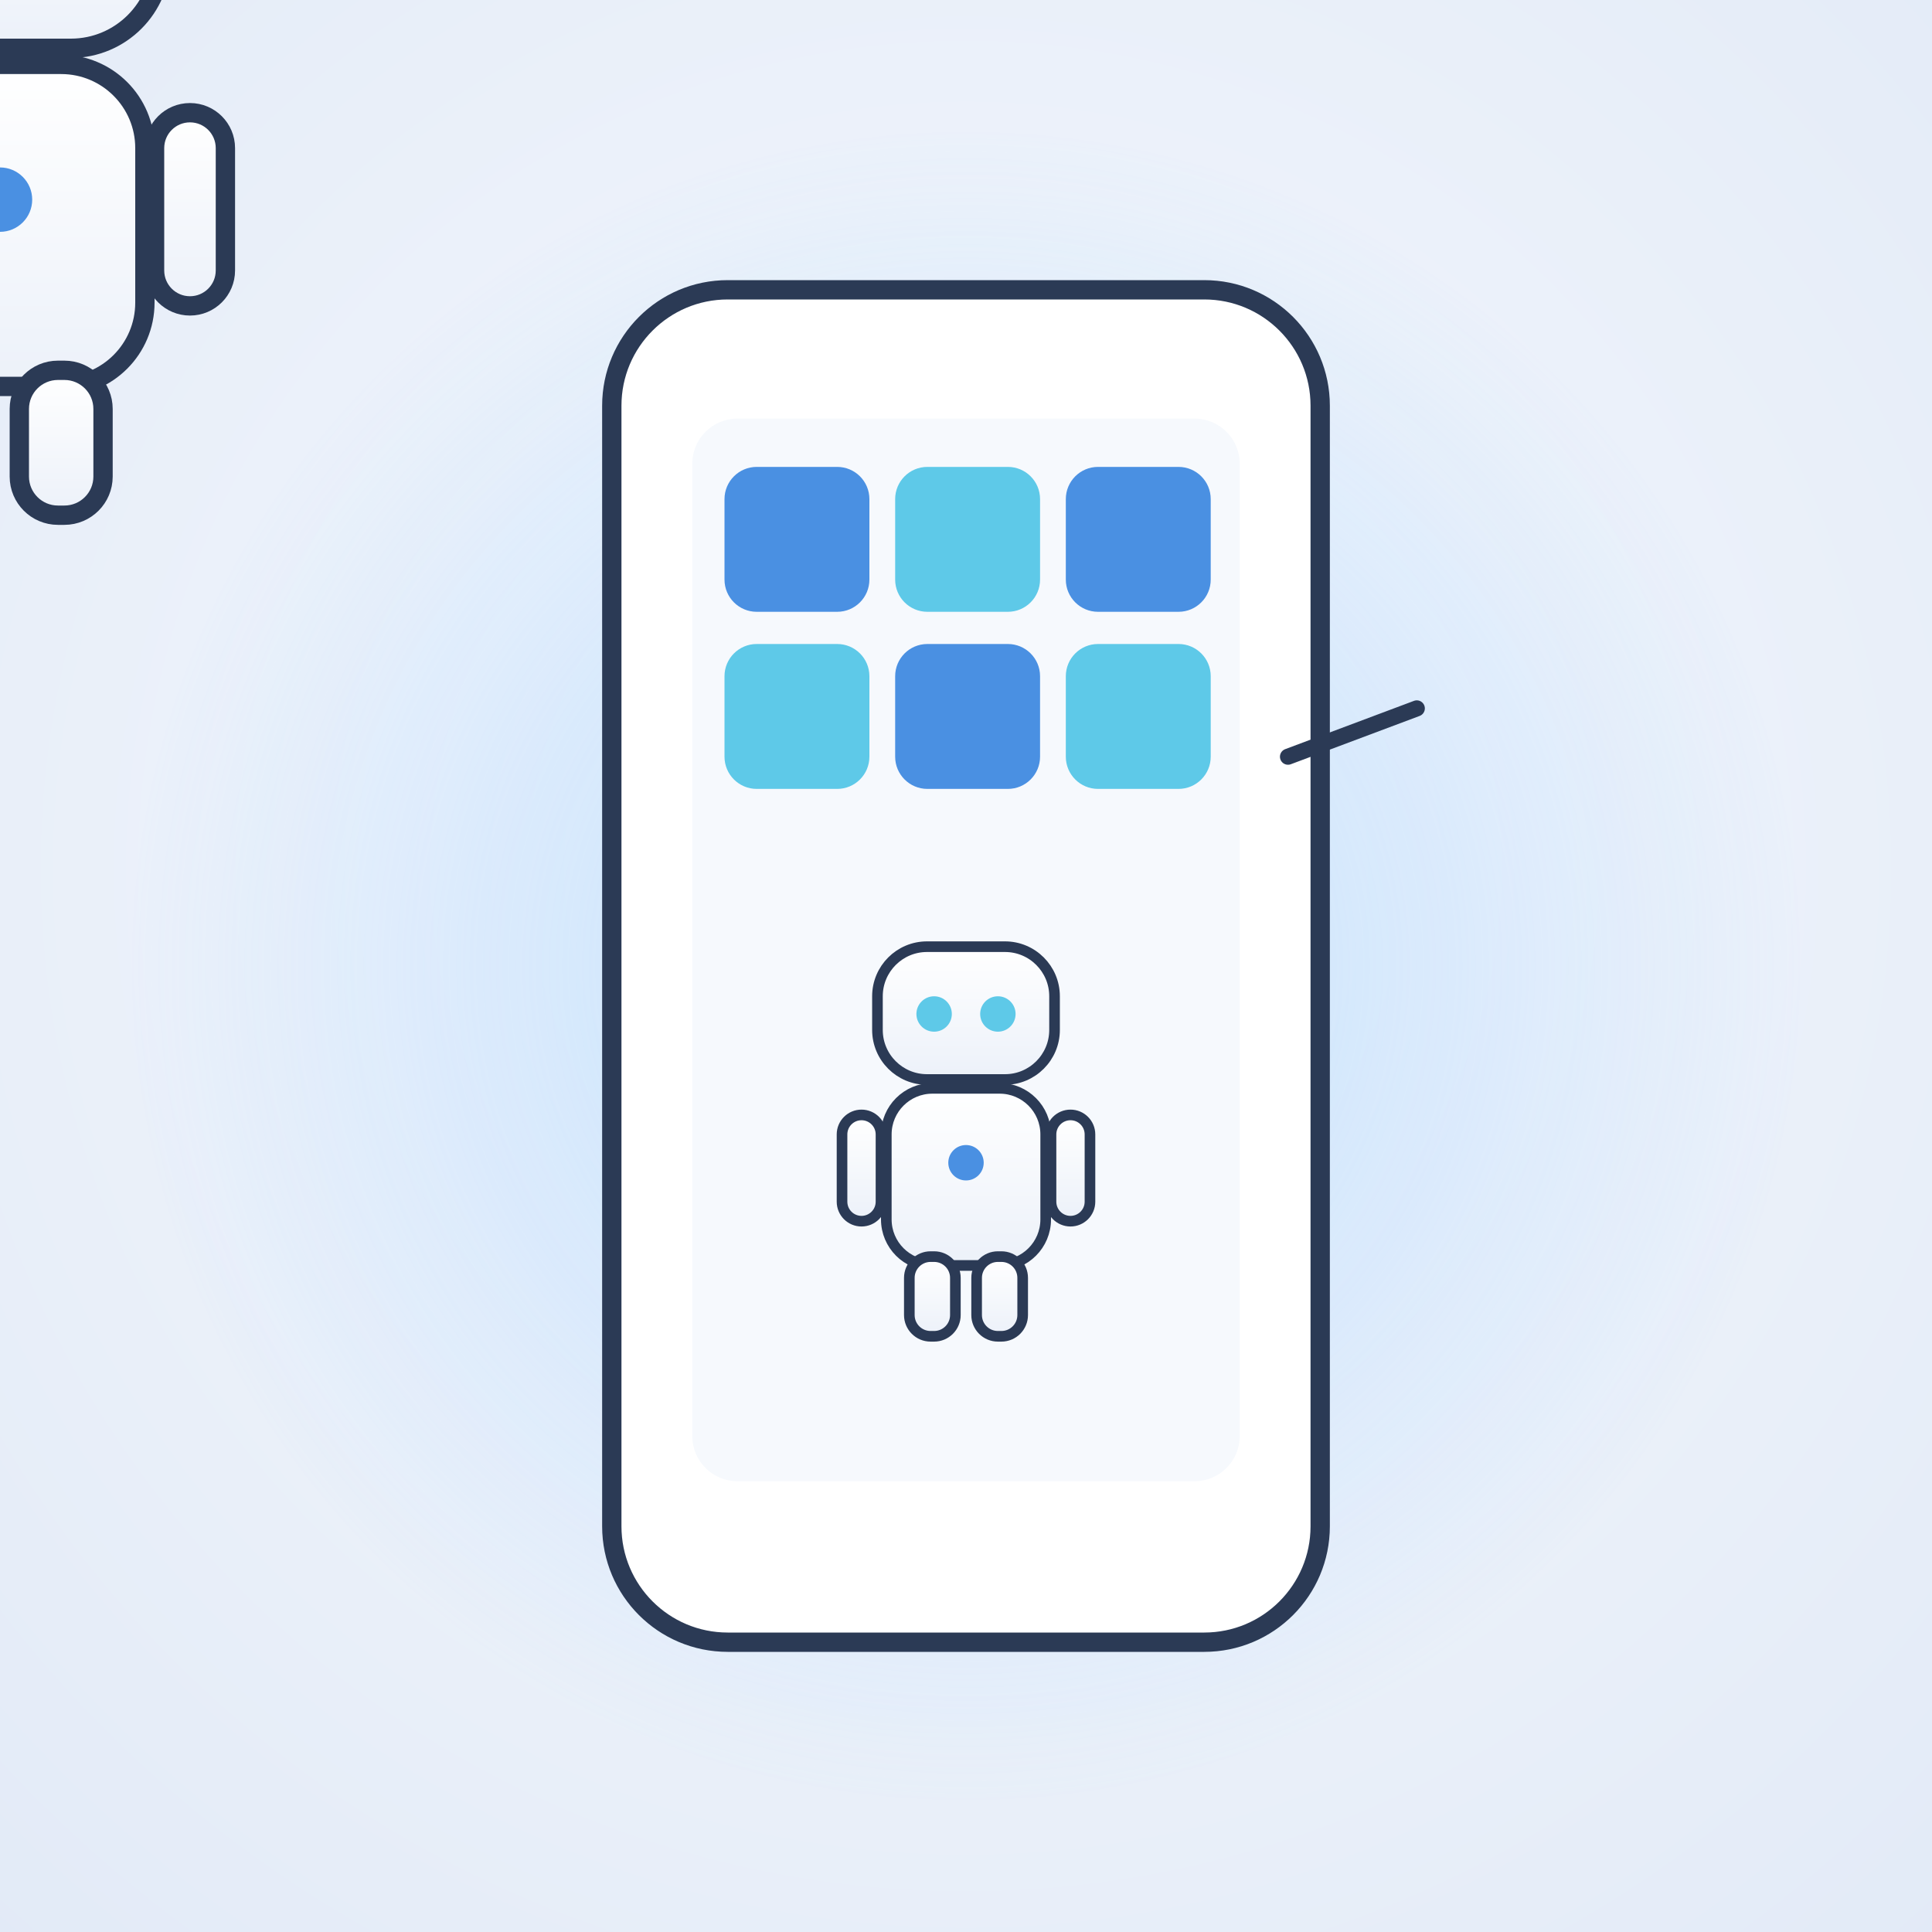
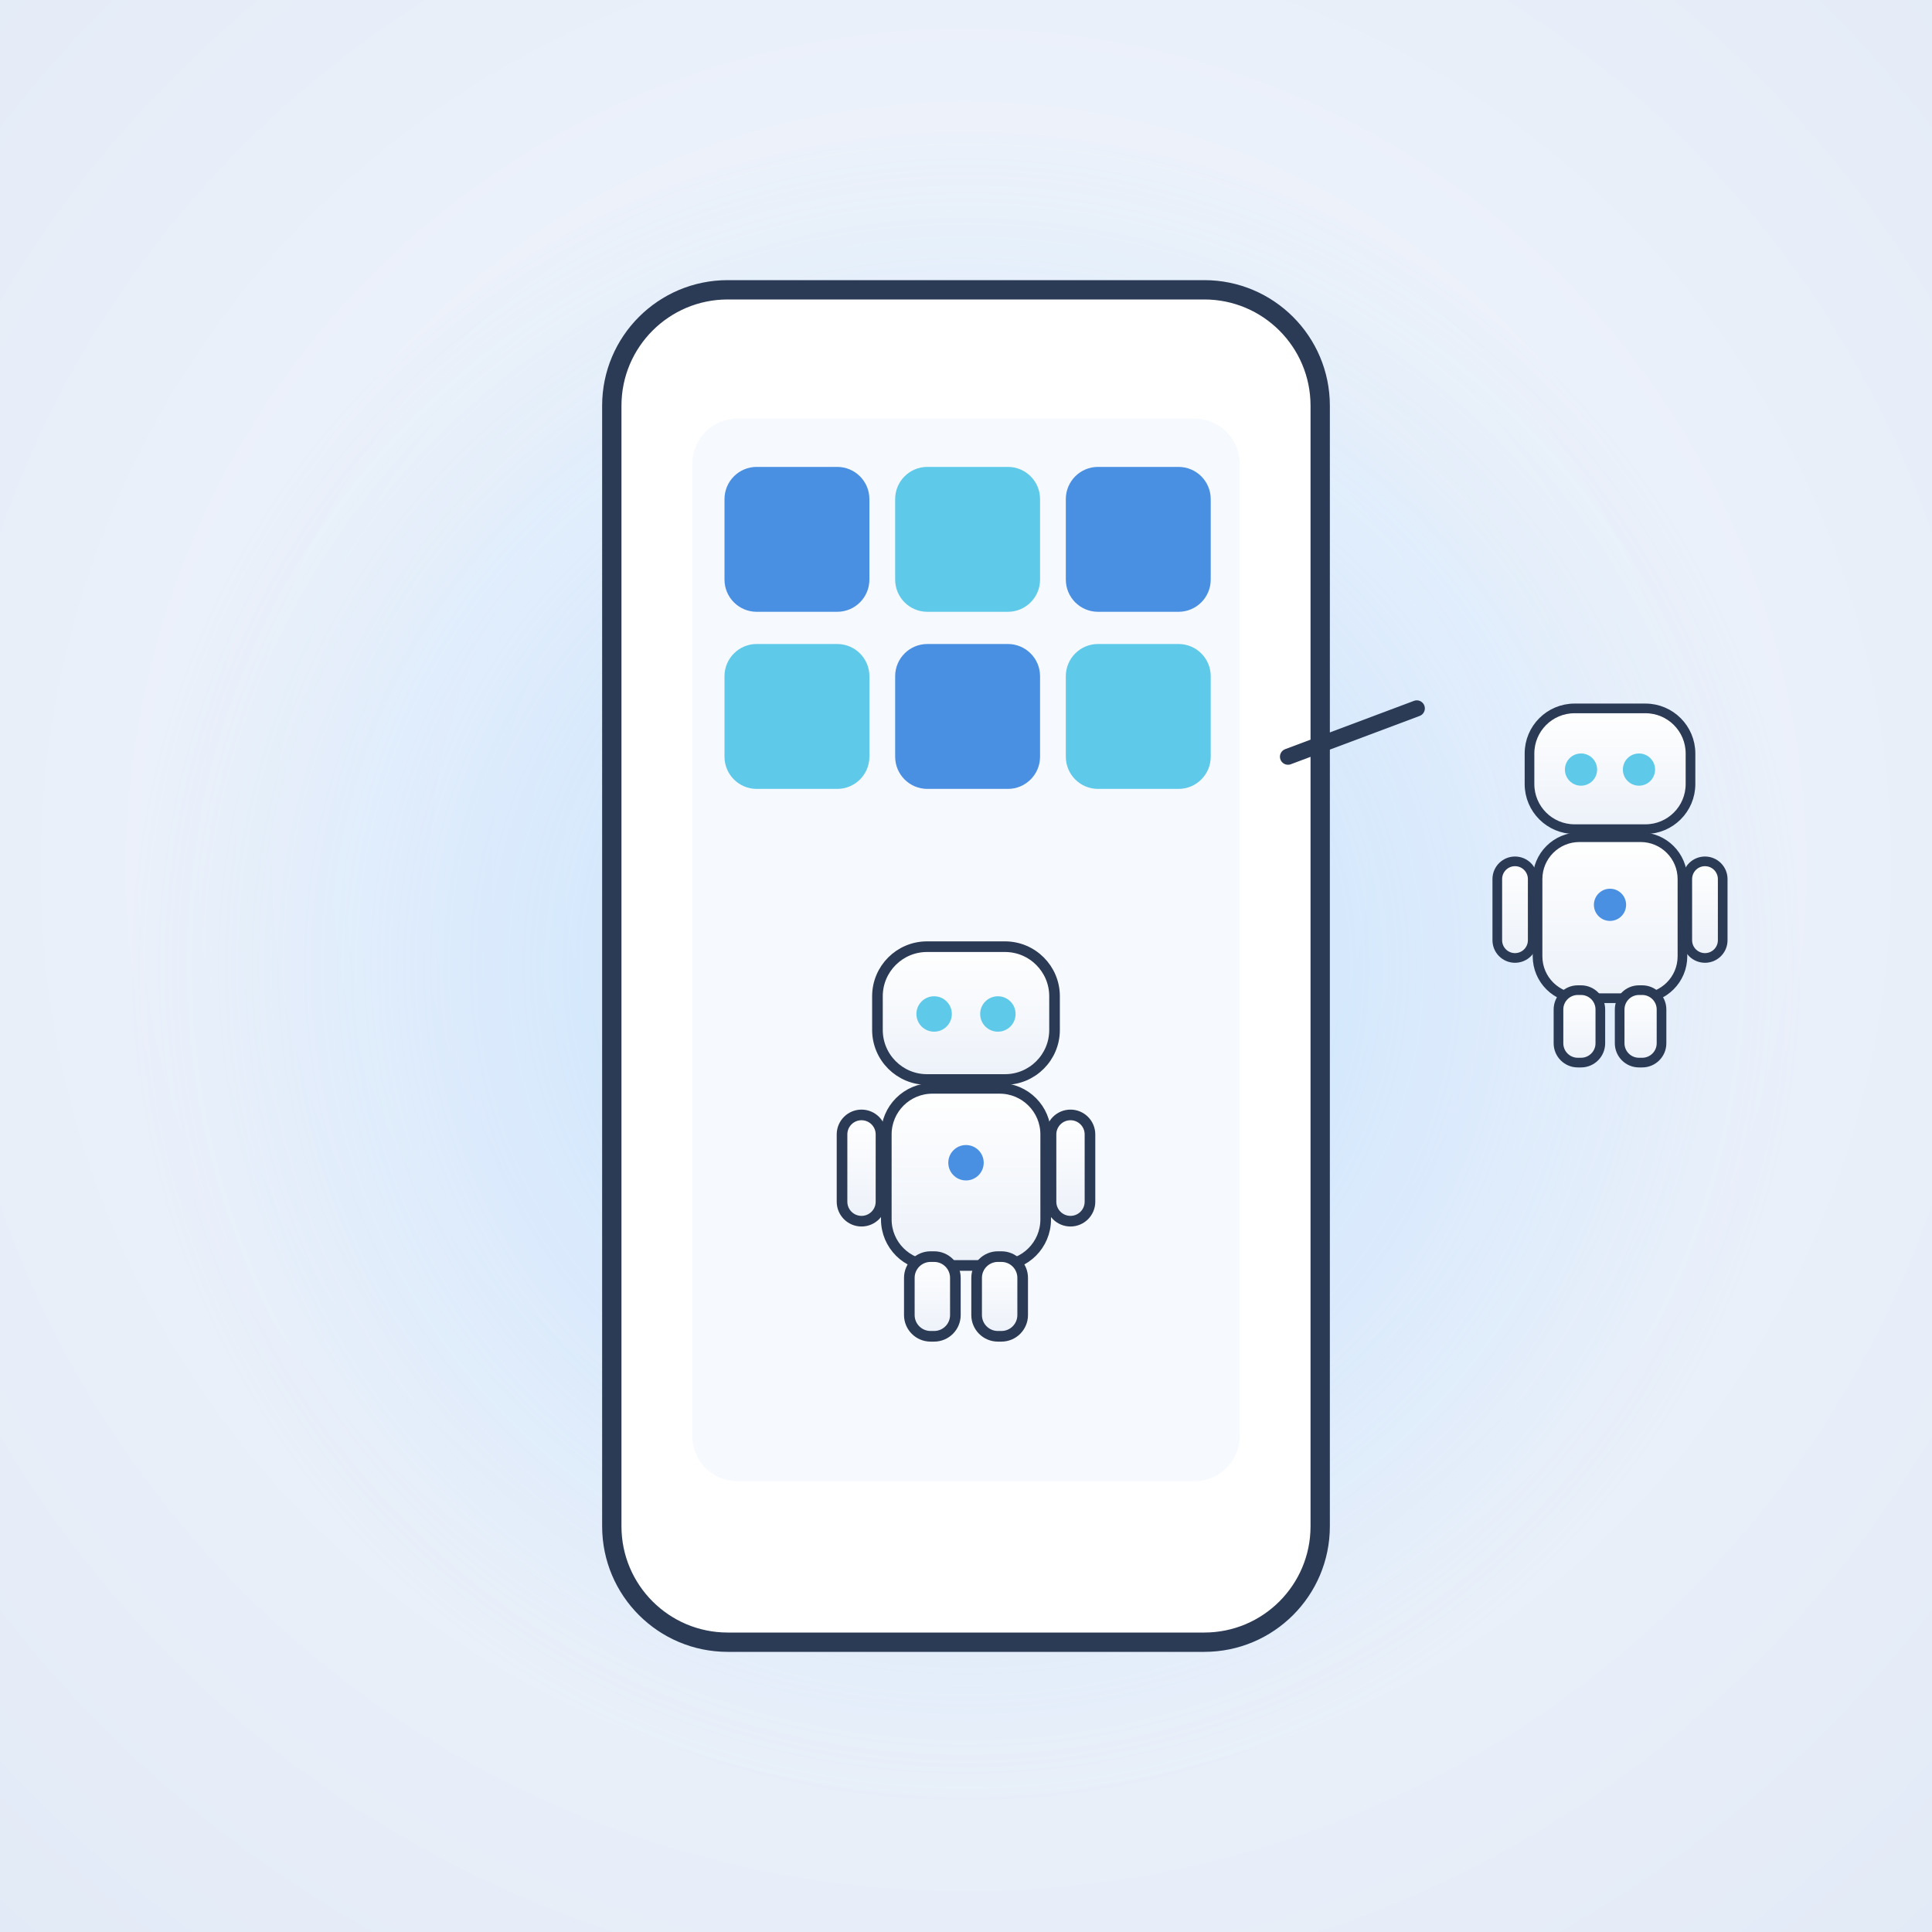
<svg xmlns="http://www.w3.org/2000/svg" viewBox="0 0 600 600" width="600" height="600">
  <defs>
    <radialGradient id="bg" cx="50%" cy="45%" r="75%">
      <stop offset="0" stop-color="#f6f9fd" />
      <stop offset="1" stop-color="#e2eaf7" />
    </radialGradient>
    <radialGradient id="gl" cx="50%" cy="50%" r="50%">
      <stop offset="0" stop-color="#8ec7ff" stop-opacity="0.5" />
      <stop offset="1" stop-color="#8ec7ff" stop-opacity="0" />
    </radialGradient>
    <linearGradient id="rb" x1="0" y1="0" x2="0" y2="1">
      <stop offset="0" stop-color="#ffffff" />
      <stop offset="1" stop-color="#ecf1f9" />
    </linearGradient>
    <g id="r">
      <rect x="-45" y="20" width="90" height="100" rx="26" fill="url(#rb)" stroke="#2b3a55" stroke-width="6" />
      <rect x="-70" y="35" width="22" height="60" rx="11" fill="url(#rb)" stroke="#2b3a55" stroke-width="6" />
      <rect x="48" y="35" width="22" height="60" rx="11" fill="url(#rb)" stroke="#2b3a55" stroke-width="6" />
      <rect x="-32" y="115" width="26" height="45" rx="12" fill="url(#rb)" stroke="#2b3a55" stroke-width="6" />
      <rect x="6" y="115" width="26" height="45" rx="12" fill="url(#rb)" stroke="#2b3a55" stroke-width="6" />
      <rect x="-50" y="-60" width="100" height="75" rx="28" fill="url(#rb)" stroke="#2b3a55" stroke-width="6" />
      <circle cx="-18" cy="-22" r="10" fill="#5ec9e8" />
      <circle cx="18" cy="-22" r="10" fill="#5ec9e8" />
      <circle cx="0" cy="62" r="10" fill="#4a90e2" />
    </g>
    <g id="c">
      <rect width="80" height="56" rx="10" fill="#fff" stroke="#2b3a55" stroke-width="6" />
      <rect x="14" y="16" width="52" height="8" rx="4" fill="#4a90e2" />
      <rect x="14" y="32" width="34" height="8" rx="4" fill="#5ec9e8" />
    </g>
  </defs>
  <rect width="600" height="600" fill="url(#bg)" />
  <circle cx="300" cy="300" r="260" fill="url(#gl)" />
  <rect x="190" y="90" width="220" height="420" rx="36" fill="#fff" stroke="#2b3a55" stroke-width="6" />
  <rect x="215" y="130" width="170" height="330" rx="14" fill="#f6f9fd" />
  <rect x="225" y="145" width="45" height="45" rx="10" fill="#4a90e2" />
  <rect x="278" y="145" width="45" height="45" rx="10" fill="#5ec9e8" />
  <rect x="331" y="145" width="45" height="45" rx="10" fill="#4a90e2" />
  <rect x="225" y="200" width="45" height="45" rx="10" fill="#5ec9e8" />
  <rect x="278" y="200" width="45" height="45" rx="10" fill="#4a90e2" />
  <rect x="331" y="200" width="45" height="45" rx="10" fill="#5ec9e8" />
  <g transform="translate(300,360) scale(0.55)">
    <use href="#r" transform="translate(0,-60)" />
  </g>
  <path d="M440 220 L400 235" stroke="#2b3a55" stroke-width="5" stroke-linecap="round" />
-   <use href="#r" transform="translate(500,250) scale=0.5" />
+   <use href="#r" transform="translate(500,250) scale(0.5)" />
</svg>
